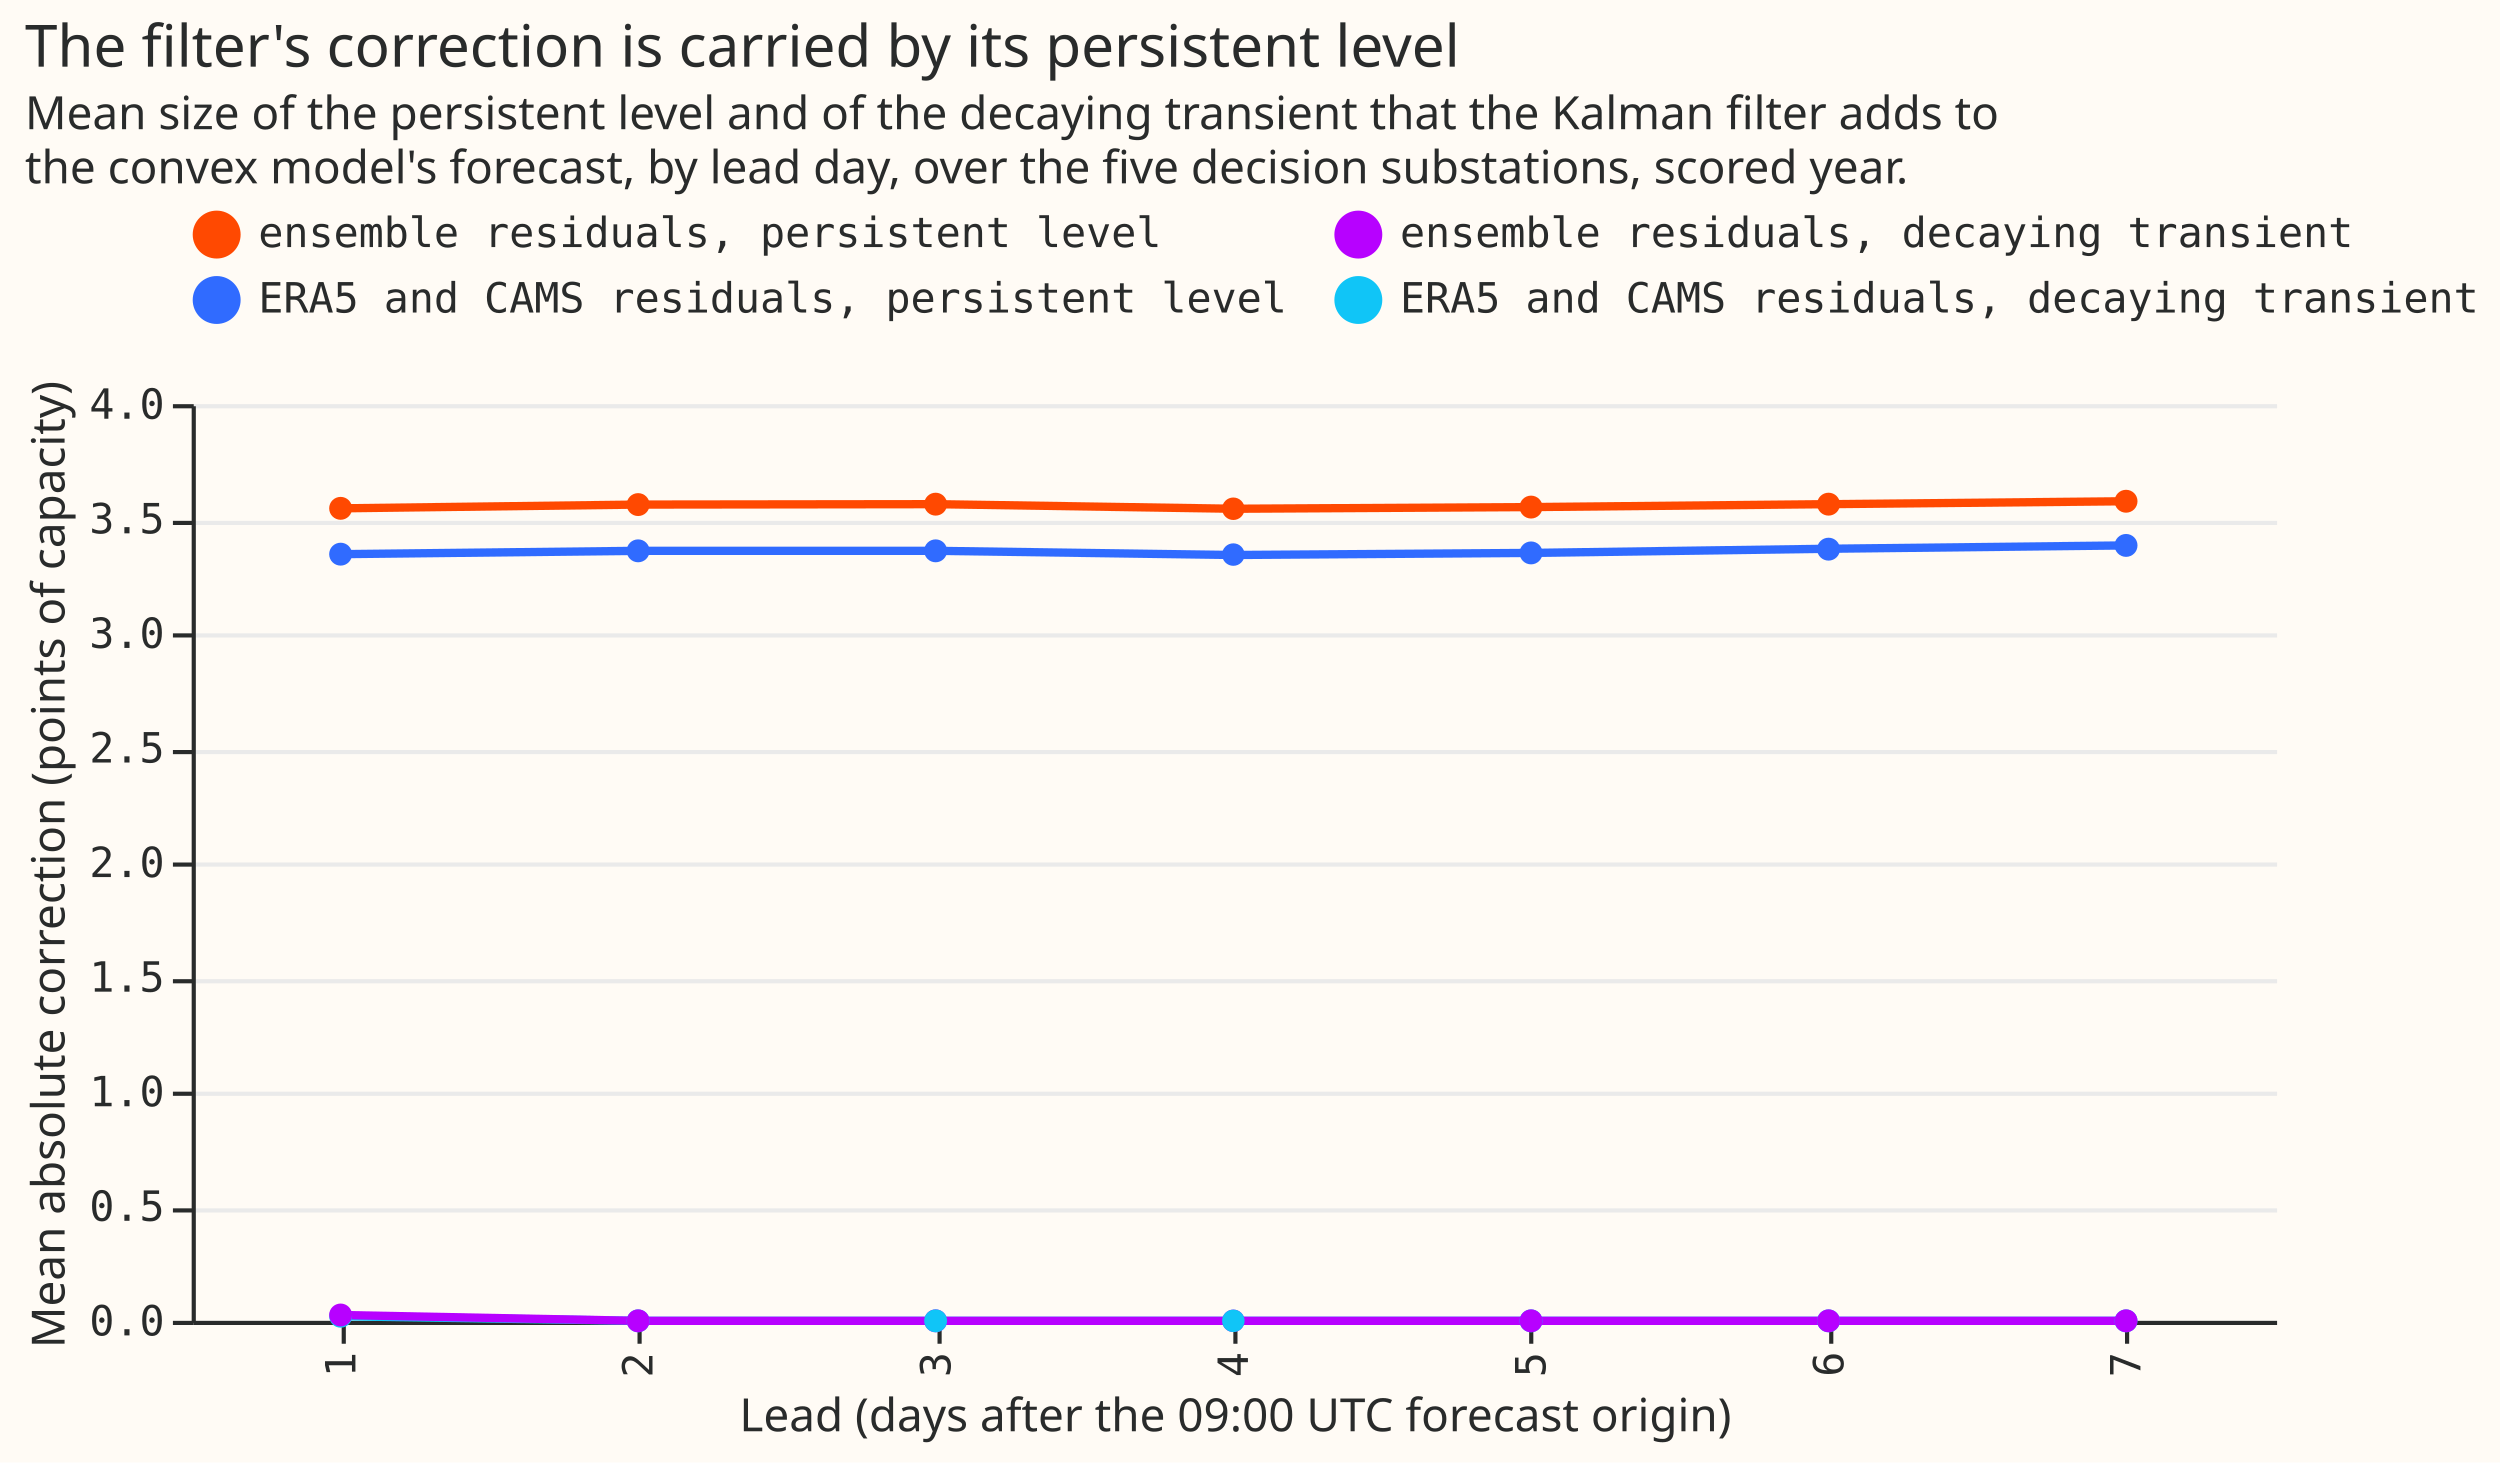
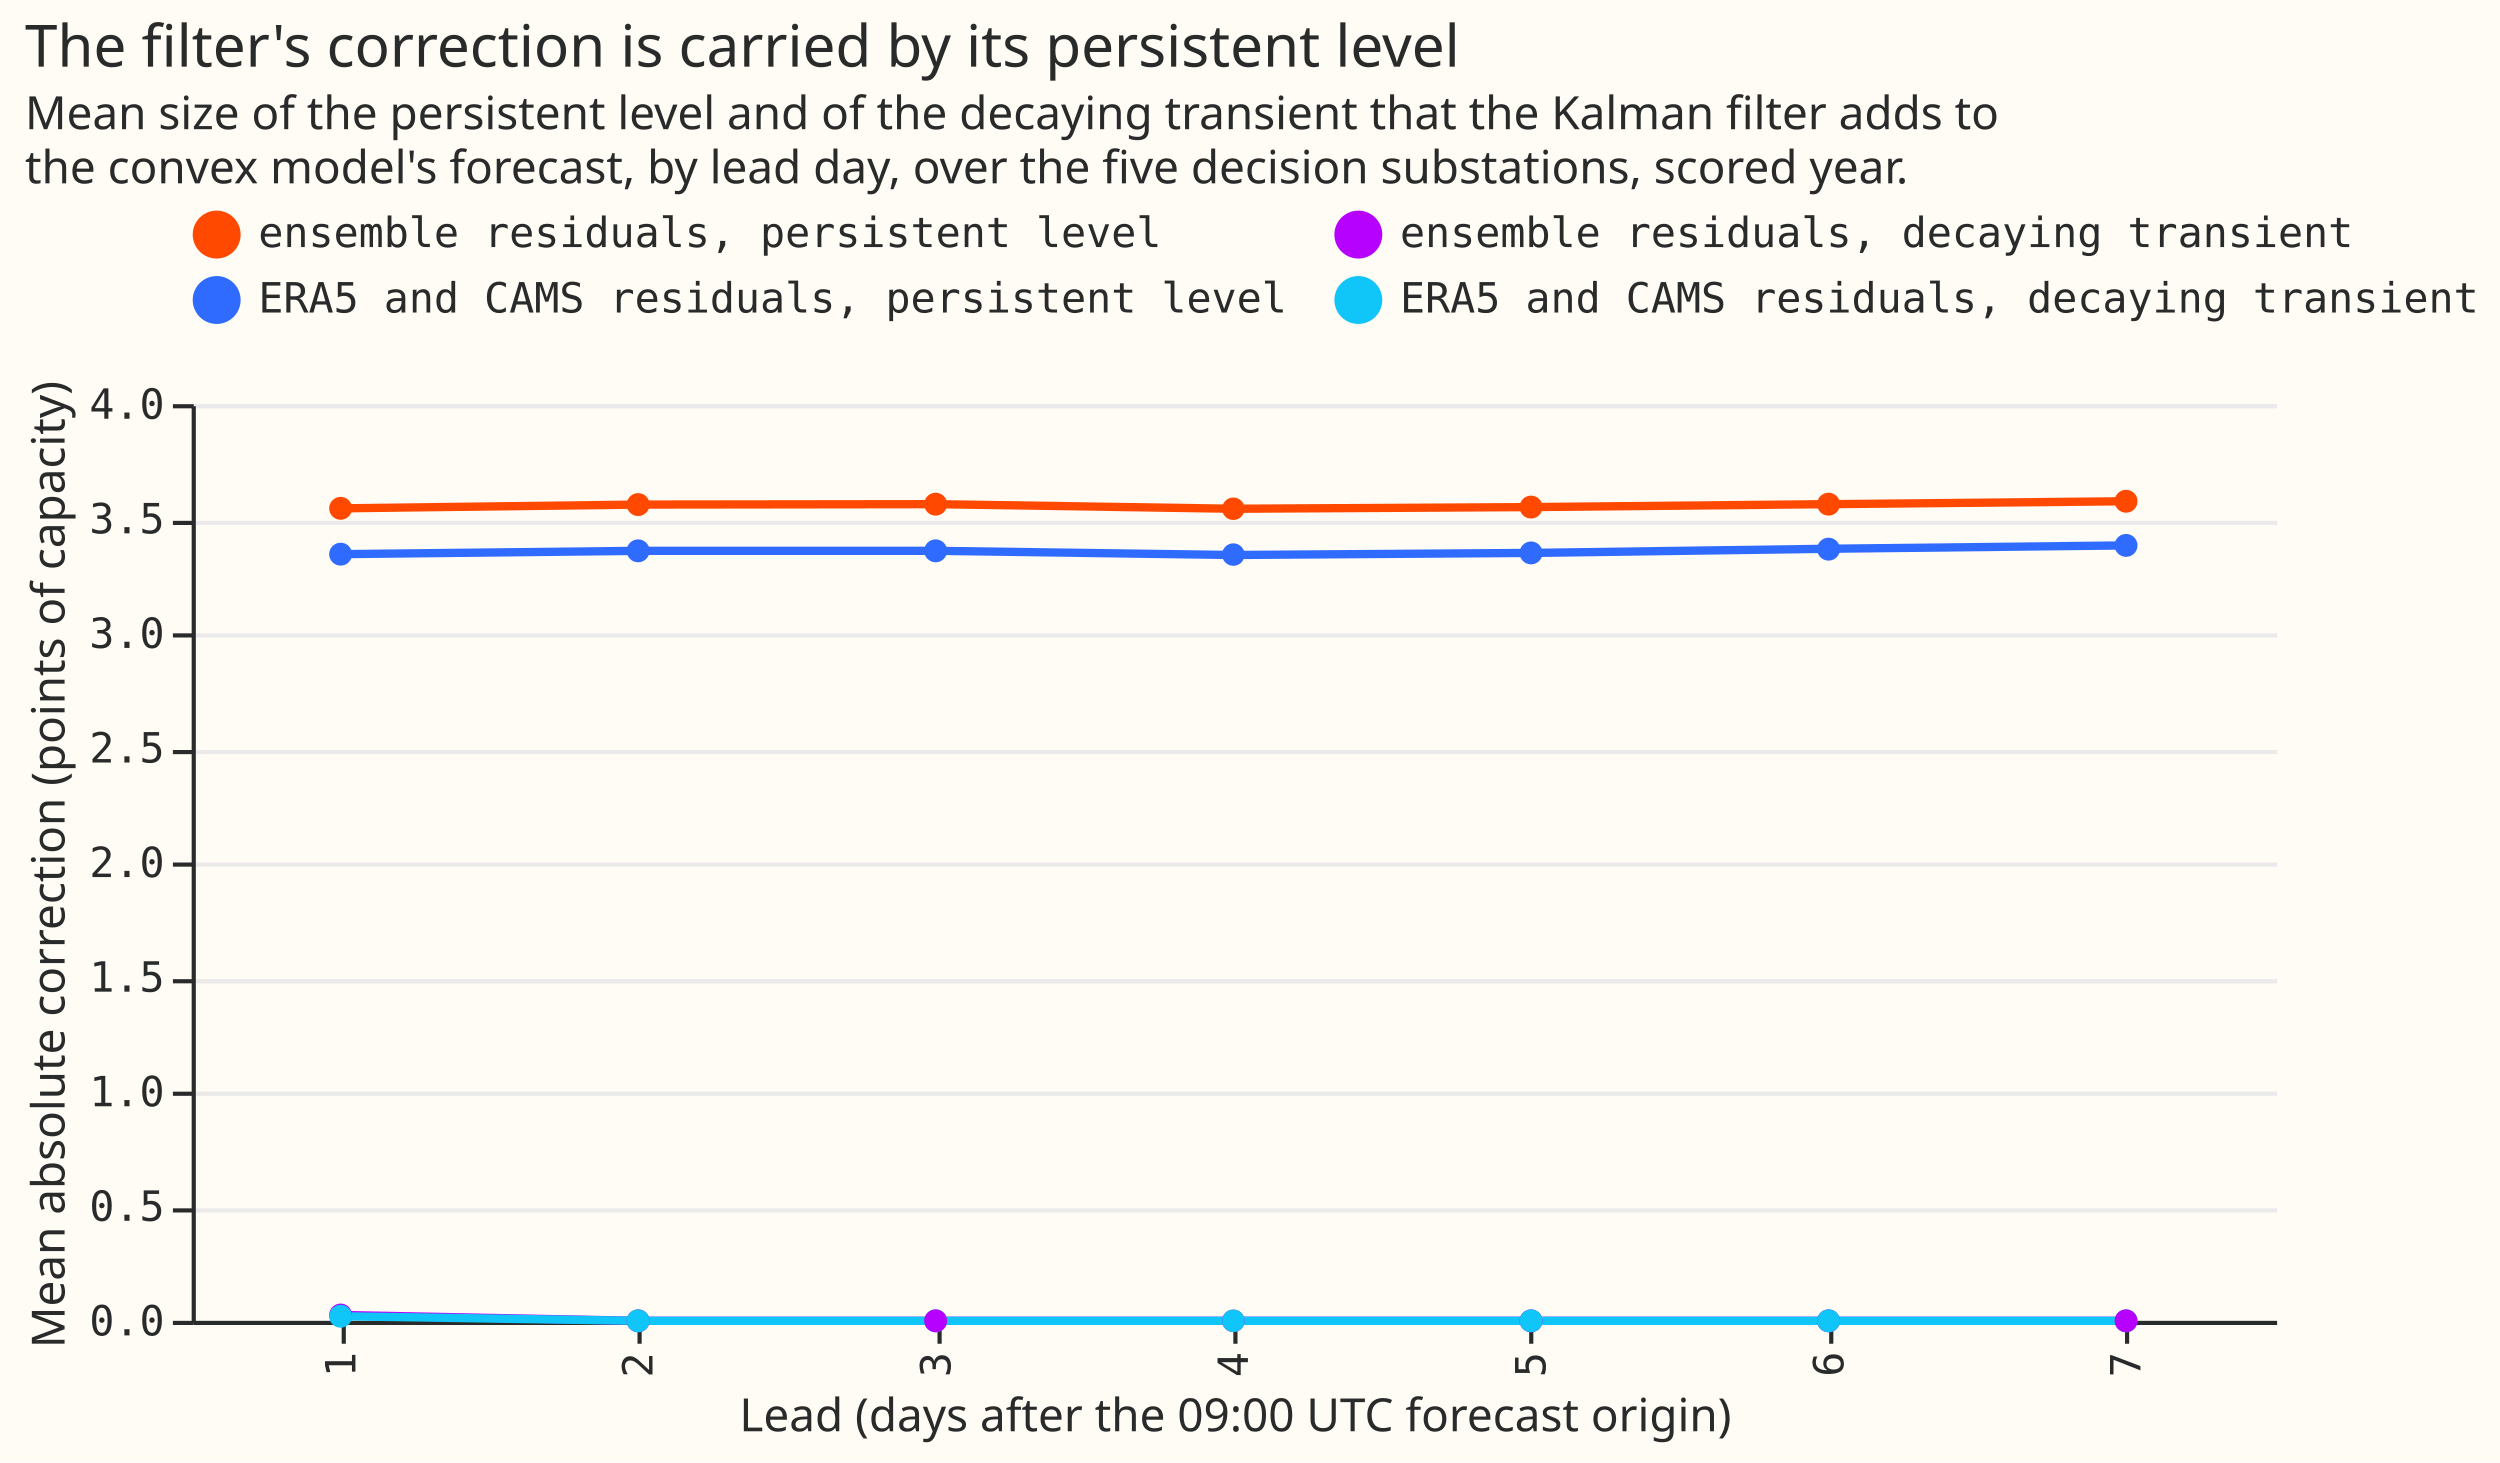
<svg xmlns="http://www.w3.org/2000/svg" width="600" height="351" class="marks" viewBox="0 0 600 351">
  <path fill="#fffbf5" d="M0 0h600v351H0z" />
  <g fill="none" stroke-miterlimit="10" aria-roledescription="group mark container" class="mark-group role-frame root">
    <path fill="#fffbf5" d="M46.5 97.5h500v220h-500Z" aria-hidden="true" class="background" />
    <g aria-hidden="true" class="mark-group role-axis">
      <path stroke="#eaeaea" d="M46.5 317.5h500m-500-27h500m-500-28h500m-500-27h500m-500-28h500m-500-27h500m-500-28h500m-500-27h500m-500-28h500" class="mark-rule role-axis-grid" pointer-events="none" />
    </g>
    <g aria-label="X-axis titled 'Lead (days after the 09:00 UTC forecast origin)' for a discrete scale with 7 values: 1, 2, 3, 4, 5, 6, 7" aria-roledescription="axis" class="mark-group role-axis" pointer-events="none">
      <path stroke="#292b2b" d="M82.5 317.5v5m71-5v5m72-5v5m71-5v5m71-5v5m72-5v5m71-5v5" class="mark-rule role-axis-tick" />
      <g fill="#292b2b" class="mark-text role-axis-label" font-family="Matter Semi Mono, Roboto Mono, monospace" font-size="10" text-anchor="end">
        <text transform="rotate(-90 204.9 119.6)">1</text>
        <text transform="rotate(-90 240.6 84)">2</text>
        <text transform="rotate(-90 276.3 48.2)">3</text>
        <text transform="rotate(-90 312 12.5)">4</text>
        <text transform="rotate(-90 347.7 -23.2)">5</text>
        <text transform="rotate(-90 383.4 -59)">6</text>
        <text transform="rotate(-90 419.1 -94.6)">7</text>
      </g>
      <path stroke="#292b2b" d="M46.5 317.5h500" class="mark-rule role-axis-domain" />
      <text fill="#292b2b" class="mark-text role-axis-title" font-family="Matter XH, DM Sans, sans-serif" font-size="11" text-anchor="middle" transform="translate(296.5 343.5)">Lead (days after the 09:00 UTC forecast origin)</text>
    </g>
    <g aria-label="Y-axis titled 'Mean absolute correction (points of capacity)' for a linear scale with values from 0 to 4" aria-roledescription="axis" class="mark-group role-axis" pointer-events="none">
      <path stroke="#292b2b" d="M46.5 317.5h-5m5-27h-5m5-28h-5m5-27h-5m5-28h-5m5-27h-5m5-28h-5m5-27h-5m5-28h-5" class="mark-rule role-axis-tick" />
      <g fill="#292b2b" class="mark-text role-axis-label" font-family="Matter Semi Mono, Roboto Mono, monospace" font-size="10" text-anchor="end">
        <text transform="translate(39.5 320.5)">0.0</text>
        <text transform="translate(39.5 293)">0.5</text>
        <text transform="translate(39.5 265.5)">1.0</text>
        <text transform="translate(39.5 238)">1.5</text>
        <text transform="translate(39.5 210.5)">2.0</text>
        <text transform="translate(39.5 183)">2.5</text>
        <text transform="translate(39.5 155.5)">3.0</text>
        <text transform="translate(39.5 128)">3.5</text>
        <text transform="translate(39.5 100.5)">4.0</text>
      </g>
      <path stroke="#292b2b" d="M46.5 317.5v-220" class="mark-rule role-axis-domain" />
      <text fill="#292b2b" class="mark-text role-axis-title" font-family="Matter XH, DM Sans, sans-serif" font-size="11" text-anchor="middle" transform="rotate(-90 111.5 96)">Mean absolute correction (points of capacity)</text>
    </g>
    <g aria-roledescription="group mark container" class="mark-group role-scope layer_0_pathgroup">
      <path d="M46 97h500v220H46Z" aria-hidden="true" class="background" />
      <g aria-roledescription="line mark container" class="mark-line role-mark layer_0_marks">
+         <path stroke="#ff4901" stroke-width="2" d="m81.7 122 71.4-.9 71.5-.1 71.4 1.1 71.4-.4 71.5-.7 71.4-.7" aria-label="Lead (days after the 09:00 UTC forecast origin): 1; Mean absolute correction (points of capacity): 3.54532217979; series: ensemble residuals, persistent level" aria-roledescription="line mark" />
+       </g>
+       <path d="M46 97h500v220H46Z" aria-hidden="true" class="background" />
+       <g aria-roledescription="line mark container" class="mark-line role-mark layer_0_marks">
        <path stroke="#306bff" stroke-width="2" d="m81.7 133 71.4-.8h71.5l71.4 1 71.4-.5 71.5-1 71.4-.8" aria-label="Lead (days after the 09:00 UTC forecast origin): 1; Mean absolute correction (points of capacity): 3.34413337708; series: ERA5 and CAMS residuals, persistent level" aria-roledescription="line mark" />
      </g>
      <path d="M46 97h500v220H46Z" aria-hidden="true" class="background" />
      <g aria-roledescription="line mark container" class="mark-line role-mark layer_0_marks">
-         <path stroke="#ff4901" stroke-width="2" d="m81.7 122 71.4-.9 71.5-.1 71.4 1.1 71.4-.4 71.5-.7 71.4-.7" aria-label="Lead (days after the 09:00 UTC forecast origin): 1; Mean absolute correction (points of capacity): 3.54532217979; series: ensemble residuals, persistent level" aria-roledescription="line mark" />
+         <path stroke="#b701ff" stroke-width="2" d="m81.7 315.6 71.4 1.4h357.2" aria-label="Lead (days after the 09:00 UTC forecast origin): 1; Mean absolute correction (points of capacity): 0.0253081992269; series: ensemble residuals, decaying transient" aria-roledescription="line mark" />
      </g>
      <path d="M46 97h500v220H46Z" aria-hidden="true" class="background" />
      <g aria-roledescription="line mark container" class="mark-line role-mark layer_0_marks">
        <path stroke="#10c5f7" stroke-width="2" d="m81.7 315.9 71.4 1.1h357.2" aria-label="Lead (days after the 09:00 UTC forecast origin): 1; Mean absolute correction (points of capacity): 0.0202361755073; series: ERA5 and CAMS residuals, decaying transient" aria-roledescription="line mark" />
      </g>
-       <path d="M46 97h500v220H46Z" aria-hidden="true" class="background" />
-       <g aria-roledescription="line mark container" class="mark-line role-mark layer_0_marks">
-         <path stroke="#b701ff" stroke-width="2" d="m81.7 315.6 71.4 1.4h357.2" aria-label="Lead (days after the 09:00 UTC forecast origin): 1; Mean absolute correction (points of capacity): 0.0253081992269; series: ensemble residuals, decaying transient" aria-roledescription="line mark" />
-       </g>
    </g>
    <g aria-roledescription="symbol mark container" class="mark-symbol role-mark layer_1_marks">
-       <path fill="#306bff" d="M441.6 131.8a2.7 2.7 0 1 1-5.5 0 2.7 2.7 0 1 1 5.5 0" aria-label="Lead (days after the 09:00 UTC forecast origin): 6; Mean absolute correction (points of capacity): 3.36769986153; series: ERA5 and CAMS residuals, persistent level" aria-roledescription="point" />
-       <path fill="#306bff" d="M155.9 132.2a2.7 2.7 0 1 1-5.5 0 2.7 2.7 0 1 1 5.5 0" aria-label="Lead (days after the 09:00 UTC forecast origin): 2; Mean absolute correction (points of capacity): 3.3601064682; series: ERA5 and CAMS residuals, persistent level" aria-roledescription="point" />
      <path fill="#ff4901" d="M298.7 122.1a2.7 2.7 0 1 1-5.4 0 2.7 2.7 0 1 1 5.4 0" aria-label="Lead (days after the 09:00 UTC forecast origin): 4; Mean absolute correction (points of capacity): 3.54344177246; series: ensemble residuals, persistent level" aria-roledescription="point" />
      <path fill="#ff4901" d="M441.6 121a2.7 2.7 0 1 1-5.5 0 2.7 2.7 0 1 1 5.5 0" aria-label="Lead (days after the 09:00 UTC forecast origin): 6; Mean absolute correction (points of capacity): 3.56330394745; series: ensemble residuals, persistent level" aria-roledescription="point" />
+       <path fill="#ff4901" d="M155.9 121.1a2.7 2.7 0 1 1-5.5 0 2.7 2.7 0 1 1 5.5 0" aria-label="Lead (days after the 09:00 UTC forecast origin): 2; Mean absolute correction (points of capacity): 3.56145453453; series: ensemble residuals, persistent level" aria-roledescription="point" />
+       <path fill="#ff4901" d="M370.2 121.7a2.7 2.7 0 1 1-5.5 0 2.7 2.7 0 1 1 5.5 0" aria-label="Lead (days after the 09:00 UTC forecast origin): 5; Mean absolute correction (points of capacity): 3.55049920082; series: ensemble residuals, persistent level" aria-roledescription="point" />
+       <path fill="#306bff" d="M513 130.9a2.7 2.7 0 1 1-5.5 0 2.7 2.7 0 1 1 5.5 0" aria-label="Lead (days after the 09:00 UTC forecast origin): 7; Mean absolute correction (points of capacity): 3.38403296471; series: ERA5 and CAMS residuals, persistent level" aria-roledescription="point" />
+       <path fill="#ff4901" d="M84.5 122a2.7 2.7 0 1 1-5.5 0 2.7 2.7 0 1 1 5.5 0" aria-label="Lead (days after the 09:00 UTC forecast origin): 1; Mean absolute correction (points of capacity): 3.54532217979; series: ensemble residuals, persistent level" aria-roledescription="point" />
+       <path fill="#ff4901" d="M513 120.3a2.7 2.7 0 1 1-5.5 0 2.7 2.7 0 1 1 5.5 0" aria-label="Lead (days after the 09:00 UTC forecast origin): 7; Mean absolute correction (points of capacity): 3.5754802227; series: ensemble residuals, persistent level" aria-roledescription="point" />
+       <path fill="#306bff" d="M155.9 132.2a2.7 2.7 0 1 1-5.5 0 2.7 2.7 0 1 1 5.5 0" aria-label="Lead (days after the 09:00 UTC forecast origin): 2; Mean absolute correction (points of capacity): 3.3601064682; series: ERA5 and CAMS residuals, persistent level" aria-roledescription="point" />
+       <path fill="#306bff" d="M227.3 132.2a2.7 2.7 0 1 1-5.5 0 2.7 2.7 0 1 1 5.5 0" aria-label="Lead (days after the 09:00 UTC forecast origin): 3; Mean absolute correction (points of capacity): 3.36029171944; series: ERA5 and CAMS residuals, persistent level" aria-roledescription="point" />
      <path fill="#ff4901" d="M227.3 121a2.7 2.7 0 1 1-5.5 0 2.7 2.7 0 1 1 5.5 0" aria-label="Lead (days after the 09:00 UTC forecast origin): 3; Mean absolute correction (points of capacity): 3.56355881691; series: ensemble residuals, persistent level" aria-roledescription="point" />
+       <path fill="#306bff" d="M84.5 133a2.7 2.7 0 1 1-5.5 0 2.7 2.7 0 1 1 5.5 0" aria-label="Lead (days after the 09:00 UTC forecast origin): 1; Mean absolute correction (points of capacity): 3.34413337708; series: ERA5 and CAMS residuals, persistent level" aria-roledescription="point" />
+       <path fill="#306bff" d="M370.2 132.7a2.7 2.7 0 1 1-5.5 0 2.7 2.7 0 1 1 5.5 0" aria-label="Lead (days after the 09:00 UTC forecast origin): 5; Mean absolute correction (points of capacity): 3.35037779808; series: ERA5 and CAMS residuals, persistent level" aria-roledescription="point" />
      <path fill="#306bff" d="M298.7 133.1a2.7 2.7 0 1 1-5.4 0 2.7 2.7 0 1 1 5.4 0" aria-label="Lead (days after the 09:00 UTC forecast origin): 4; Mean absolute correction (points of capacity): 3.3427400589; series: ERA5 and CAMS residuals, persistent level" aria-roledescription="point" />
-       <path fill="#ff4901" d="M155.9 121.1a2.7 2.7 0 1 1-5.5 0 2.7 2.7 0 1 1 5.5 0" aria-label="Lead (days after the 09:00 UTC forecast origin): 2; Mean absolute correction (points of capacity): 3.56145453453; series: ensemble residuals, persistent level" aria-roledescription="point" />
-       <path fill="#306bff" d="M513 130.9a2.7 2.7 0 1 1-5.5 0 2.7 2.7 0 1 1 5.5 0" aria-label="Lead (days after the 09:00 UTC forecast origin): 7; Mean absolute correction (points of capacity): 3.38403296471; series: ERA5 and CAMS residuals, persistent level" aria-roledescription="point" />
-       <path fill="#306bff" d="M84.5 133a2.7 2.7 0 1 1-5.5 0 2.7 2.7 0 1 1 5.5 0" aria-label="Lead (days after the 09:00 UTC forecast origin): 1; Mean absolute correction (points of capacity): 3.34413337708; series: ERA5 and CAMS residuals, persistent level" aria-roledescription="point" />
-       <path fill="#ff4901" d="M84.5 122a2.7 2.7 0 1 1-5.5 0 2.7 2.7 0 1 1 5.5 0" aria-label="Lead (days after the 09:00 UTC forecast origin): 1; Mean absolute correction (points of capacity): 3.54532217979; series: ensemble residuals, persistent level" aria-roledescription="point" />
-       <path fill="#306bff" d="M370.2 132.7a2.7 2.7 0 1 1-5.5 0 2.7 2.7 0 1 1 5.5 0" aria-label="Lead (days after the 09:00 UTC forecast origin): 5; Mean absolute correction (points of capacity): 3.35037779808; series: ERA5 and CAMS residuals, persistent level" aria-roledescription="point" />
-       <path fill="#ff4901" d="M370.2 121.7a2.7 2.7 0 1 1-5.5 0 2.7 2.7 0 1 1 5.5 0" aria-label="Lead (days after the 09:00 UTC forecast origin): 5; Mean absolute correction (points of capacity): 3.55049920082; series: ensemble residuals, persistent level" aria-roledescription="point" />
-       <path fill="#306bff" d="M227.3 132.2a2.7 2.7 0 1 1-5.5 0 2.7 2.7 0 1 1 5.5 0" aria-label="Lead (days after the 09:00 UTC forecast origin): 3; Mean absolute correction (points of capacity): 3.36029171944; series: ERA5 and CAMS residuals, persistent level" aria-roledescription="point" />
-       <path fill="#ff4901" d="M513 120.3a2.7 2.7 0 1 1-5.5 0 2.7 2.7 0 1 1 5.5 0" aria-label="Lead (days after the 09:00 UTC forecast origin): 7; Mean absolute correction (points of capacity): 3.5754802227; series: ensemble residuals, persistent level" aria-roledescription="point" />
-       <path fill="#10c5f7" d="M441.6 317a2.7 2.7 0 1 1-5.5 0 2.7 2.7 0 1 1 5.5 0" aria-label="Lead (days after the 09:00 UTC forecast origin): 6; Mean absolute correction (points of capacity): 1.24113891229e-14; series: ERA5 and CAMS residuals, decaying transient" aria-roledescription="point" />
-       <path fill="#10c5f7" d="M155.9 317a2.7 2.7 0 1 1-5.5 0 2.7 2.7 0 1 1 5.5 0" aria-label="Lead (days after the 09:00 UTC forecast origin): 2; Mean absolute correction (points of capacity): 0.0000536781080882; series: ERA5 and CAMS residuals, decaying transient" aria-roledescription="point" />
+       <path fill="#306bff" d="M441.6 131.8a2.7 2.7 0 1 1-5.5 0 2.7 2.7 0 1 1 5.5 0" aria-label="Lead (days after the 09:00 UTC forecast origin): 6; Mean absolute correction (points of capacity): 3.36769986153; series: ERA5 and CAMS residuals, persistent level" aria-roledescription="point" />
      <path fill="#b701ff" d="M298.7 317a2.7 2.7 0 1 1-5.4 0 2.7 2.7 0 1 1 5.4 0" aria-label="Lead (days after the 09:00 UTC forecast origin): 4; Mean absolute correction (points of capacity): 4.54694415453e-9; series: ensemble residuals, decaying transient" aria-roledescription="point" />
      <path fill="#b701ff" d="M441.6 317a2.7 2.7 0 1 1-5.5 0 2.7 2.7 0 1 1 5.5 0" aria-label="Lead (days after the 09:00 UTC forecast origin): 6; Mean absolute correction (points of capacity): 2.22620709302e-13; series: ensemble residuals, decaying transient" aria-roledescription="point" />
+       <path fill="#b701ff" d="M155.9 317a2.7 2.7 0 1 1-5.5 0 2.7 2.7 0 1 1 5.5 0" aria-label="Lead (days after the 09:00 UTC forecast origin): 2; Mean absolute correction (points of capacity): 0.0000984942162177; series: ensemble residuals, decaying transient" aria-roledescription="point" />
+       <path fill="#b701ff" d="M370.2 317a2.7 2.7 0 1 1-5.5 0 2.7 2.7 0 1 1 5.5 0" aria-label="Lead (days after the 09:00 UTC forecast origin): 5; Mean absolute correction (points of capacity): 3.17259898908e-11; series: ensemble residuals, decaying transient" aria-roledescription="point" />
+       <path fill="#10c5f7" d="M513 317a2.7 2.7 0 1 1-5.5 0 2.7 2.7 0 1 1 5.5 0" aria-label="Lead (days after the 09:00 UTC forecast origin): 7; Mean absolute correction (points of capacity): 5.10474761964e-17; series: ERA5 and CAMS residuals, decaying transient" aria-roledescription="point" />
+       <path fill="#b701ff" d="M84.5 315.6a2.7 2.7 0 1 1-5.5 0 2.7 2.7 0 1 1 5.5 0" aria-label="Lead (days after the 09:00 UTC forecast origin): 1; Mean absolute correction (points of capacity): 0.0253081992269; series: ensemble residuals, decaying transient" aria-roledescription="point" />
+       <path fill="#b701ff" d="M513 317a2.7 2.7 0 1 1-5.5 0 2.7 2.7 0 1 1 5.5 0" aria-label="Lead (days after the 09:00 UTC forecast origin): 7; Mean absolute correction (points of capacity): 1.55651261431e-15; series: ensemble residuals, decaying transient" aria-roledescription="point" />
+       <path fill="#10c5f7" d="M155.9 317a2.7 2.7 0 1 1-5.5 0 2.7 2.7 0 1 1 5.5 0" aria-label="Lead (days after the 09:00 UTC forecast origin): 2; Mean absolute correction (points of capacity): 0.0000536781080882; series: ERA5 and CAMS residuals, decaying transient" aria-roledescription="point" />
+       <path fill="#10c5f7" d="M227.3 317a2.7 2.7 0 1 1-5.5 0 2.7 2.7 0 1 1 5.5 0" aria-label="Lead (days after the 09:00 UTC forecast origin): 3; Mean absolute correction (points of capacity): 1.97670885882e-7; series: ERA5 and CAMS residuals, decaying transient" aria-roledescription="point" />
      <path fill="#b701ff" d="M227.3 317a2.7 2.7 0 1 1-5.5 0 2.7 2.7 0 1 1 5.5 0" aria-label="Lead (days after the 09:00 UTC forecast origin): 3; Mean absolute correction (points of capacity): 6.5504258373e-7; series: ensemble residuals, decaying transient" aria-roledescription="point" />
+       <path fill="#10c5f7" d="M84.5 315.9a2.7 2.7 0 1 1-5.5 0 2.7 2.7 0 1 1 5.5 0" aria-label="Lead (days after the 09:00 UTC forecast origin): 1; Mean absolute correction (points of capacity): 0.0202361755073; series: ERA5 and CAMS residuals, decaying transient" aria-roledescription="point" />
+       <path fill="#10c5f7" d="M370.2 317a2.7 2.7 0 1 1-5.5 0 2.7 2.7 0 1 1 5.5 0" aria-label="Lead (days after the 09:00 UTC forecast origin): 5; Mean absolute correction (points of capacity): 3.04421895678e-12; series: ERA5 and CAMS residuals, decaying transient" aria-roledescription="point" />
      <path fill="#10c5f7" d="M298.7 317a2.7 2.7 0 1 1-5.4 0 2.7 2.7 0 1 1 5.4 0" aria-label="Lead (days after the 09:00 UTC forecast origin): 4; Mean absolute correction (points of capacity): 7.63116847491e-10; series: ERA5 and CAMS residuals, decaying transient" aria-roledescription="point" />
-       <path fill="#b701ff" d="M155.9 317a2.7 2.7 0 1 1-5.5 0 2.7 2.7 0 1 1 5.5 0" aria-label="Lead (days after the 09:00 UTC forecast origin): 2; Mean absolute correction (points of capacity): 0.0000984942162177; series: ensemble residuals, decaying transient" aria-roledescription="point" />
-       <path fill="#10c5f7" d="M513 317a2.7 2.7 0 1 1-5.5 0 2.7 2.7 0 1 1 5.5 0" aria-label="Lead (days after the 09:00 UTC forecast origin): 7; Mean absolute correction (points of capacity): 5.10474761964e-17; series: ERA5 and CAMS residuals, decaying transient" aria-roledescription="point" />
-       <path fill="#10c5f7" d="M84.5 315.9a2.7 2.7 0 1 1-5.5 0 2.7 2.7 0 1 1 5.5 0" aria-label="Lead (days after the 09:00 UTC forecast origin): 1; Mean absolute correction (points of capacity): 0.0202361755073; series: ERA5 and CAMS residuals, decaying transient" aria-roledescription="point" />
-       <path fill="#b701ff" d="M84.5 315.6a2.7 2.7 0 1 1-5.5 0 2.7 2.7 0 1 1 5.5 0" aria-label="Lead (days after the 09:00 UTC forecast origin): 1; Mean absolute correction (points of capacity): 0.0253081992269; series: ensemble residuals, decaying transient" aria-roledescription="point" />
-       <path fill="#10c5f7" d="M370.2 317a2.7 2.7 0 1 1-5.5 0 2.7 2.7 0 1 1 5.5 0" aria-label="Lead (days after the 09:00 UTC forecast origin): 5; Mean absolute correction (points of capacity): 3.04421895678e-12; series: ERA5 and CAMS residuals, decaying transient" aria-roledescription="point" />
-       <path fill="#b701ff" d="M370.2 317a2.7 2.7 0 1 1-5.5 0 2.7 2.7 0 1 1 5.5 0" aria-label="Lead (days after the 09:00 UTC forecast origin): 5; Mean absolute correction (points of capacity): 3.17259898908e-11; series: ensemble residuals, decaying transient" aria-roledescription="point" />
-       <path fill="#10c5f7" d="M227.3 317a2.7 2.7 0 1 1-5.5 0 2.7 2.7 0 1 1 5.5 0" aria-label="Lead (days after the 09:00 UTC forecast origin): 3; Mean absolute correction (points of capacity): 1.97670885882e-7; series: ERA5 and CAMS residuals, decaying transient" aria-roledescription="point" />
-       <path fill="#b701ff" d="M513 317a2.7 2.7 0 1 1-5.5 0 2.7 2.7 0 1 1 5.5 0" aria-label="Lead (days after the 09:00 UTC forecast origin): 7; Mean absolute correction (points of capacity): 1.55651261431e-15; series: ensemble residuals, decaying transient" aria-roledescription="point" />
+       <path fill="#10c5f7" d="M441.6 317a2.7 2.7 0 1 1-5.5 0 2.7 2.7 0 1 1 5.5 0" aria-label="Lead (days after the 09:00 UTC forecast origin): 6; Mean absolute correction (points of capacity): 1.24113891229e-14; series: ERA5 and CAMS residuals, decaying transient" aria-roledescription="point" />
    </g>
    <g aria-label="Symbol legend for fill color and stroke color with 4 values: ensemble residuals, persistent level, ensemble residuals, decaying transient, ERA5 and CAMS residuals, persistent level, ERA5 and CAMS residuals, decaying transient" aria-roledescription="legend" class="mark-group role-legend">
      <path d="M46 50h549v29H46Z" aria-hidden="true" class="background" pointer-events="none" />
      <g class="mark-group role-legend-entry">
        <g aria-roledescription="group mark container" class="mark-group role-scope" pointer-events="none">
          <path d="M46 50.3h262v12.5H46Z" aria-hidden="true" class="background" />
          <path fill="#ff4901" stroke="#ff4901" stroke-width="1.5" d="M57 56.3a5 5 0 1 1-10 0 5 5 0 1 1 10 0" class="mark-symbol role-legend-symbol" />
          <text fill="#292b2b" class="mark-text role-legend-label" font-family="Matter Semi Mono, Roboto Mono, monospace" font-size="10" transform="translate(62 59.3)">ensemble residuals, persistent level</text>
          <path d="M320 50.3h274v12.5H320Z" aria-hidden="true" class="background" />
          <path fill="#b701ff" stroke="#b701ff" stroke-width="1.5" d="M331 56.3a5 5 0 1 1-10 0 5 5 0 1 1 10 0" class="mark-symbol role-legend-symbol" />
          <text fill="#292b2b" class="mark-text role-legend-label" font-family="Matter Semi Mono, Roboto Mono, monospace" font-size="10" transform="translate(336 59.3)">ensemble residuals, decaying transient</text>
          <path d="M46 66h262v12.5H46Z" aria-hidden="true" class="background" />
          <path fill="#306bff" stroke="#306bff" stroke-width="1.5" d="M57 72a5 5 0 1 1-10 0 5 5 0 1 1 10 0" class="mark-symbol role-legend-symbol" />
          <text fill="#292b2b" class="mark-text role-legend-label" font-family="Matter Semi Mono, Roboto Mono, monospace" font-size="10" transform="translate(62 75)">ERA5 and CAMS residuals, persistent level</text>
          <path d="M320 66h274v12.5H320Z" aria-hidden="true" class="background" />
          <path fill="#10c5f7" stroke="#10c5f7" stroke-width="1.5" d="M331 72a5 5 0 1 1-10 0 5 5 0 1 1 10 0" class="mark-symbol role-legend-symbol" />
          <text fill="#292b2b" class="mark-text role-legend-label" font-family="Matter Semi Mono, Roboto Mono, monospace" font-size="10" transform="translate(336 75)">ERA5 and CAMS residuals, decaying transient</text>
        </g>
      </g>
    </g>
    <g fill="#292b2b" class="mark-group role-title" font-family="Matter XH, DM Sans, sans-serif" pointer-events="none">
      <text aria-label="Title text 'The filter's correction is carried by its persistent level'" aria-roledescription="title" class="mark-text role-title-text" font-size="14" transform="translate(6 16)">The filter's correction is carried by its persistent level</text>
      <text aria-label="Subtitle text 'Mean size of the persistent level and of the decaying transient that the Kalman filter adds to the convex model's forecast, by lead day, over the five decision substations, scored year.'" aria-roledescription="subtitle" class="mark-text role-title-subtitle" font-size="11" transform="translate(6 31)">
        <tspan>Mean size of the persistent level and of the decaying transient that the Kalman filter adds to</tspan>
        <tspan x="0" dy="13">the convex model's forecast, by lead day, over the five decision substations, scored year.</tspan>
      </text>
    </g>
  </g>
</svg>
